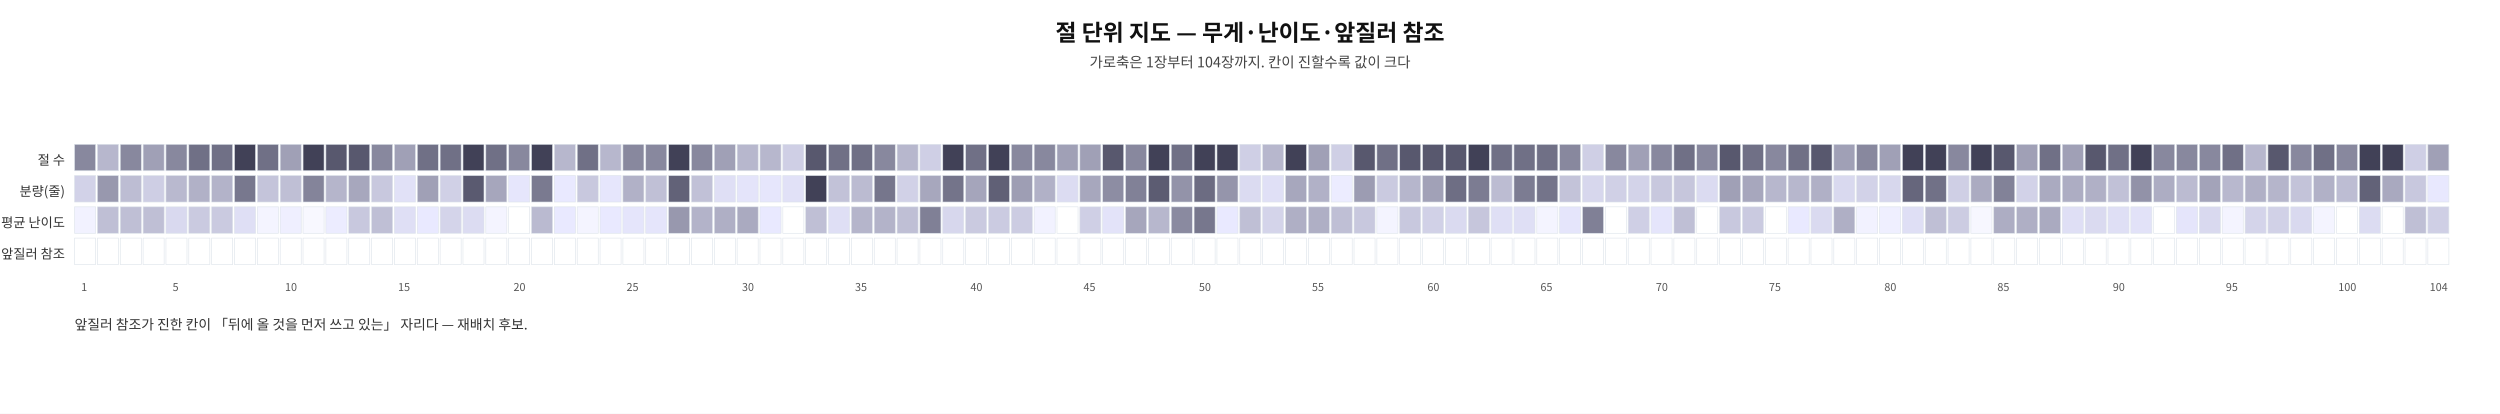
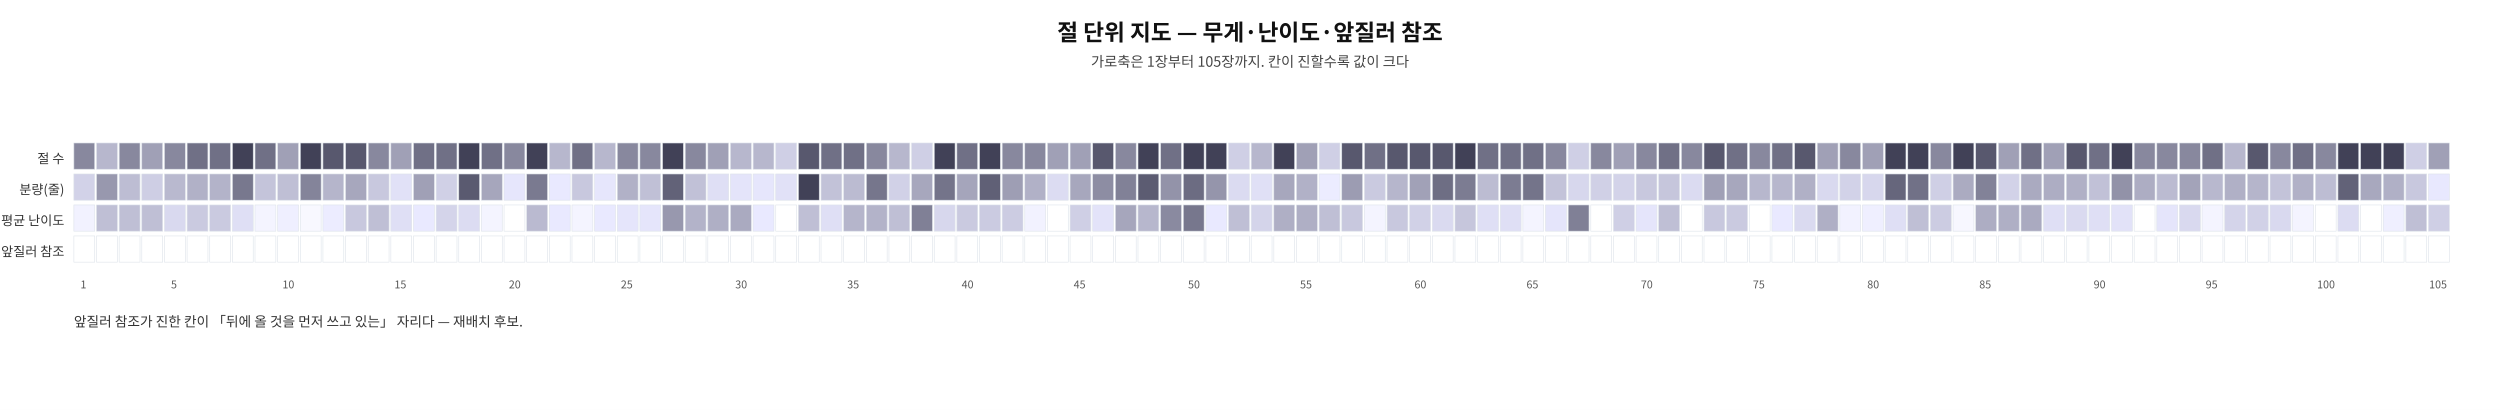
- <svg xmlns="http://www.w3.org/2000/svg" viewBox="0 0 2079 344" width="2079" height="344" font-family="Noto Sans CJK KR, Noto Sans, sans-serif">
-   <rect width="2079" height="344" fill="#fff" />
-   <text x="1039.5" y="34" font-size="19" font-weight="bold" text-anchor="middle" fill="#111">절 단위 지도 — 무게·난이도·앞질러 참조</text>
-   <text x="1039.5" y="56" font-size="12" text-anchor="middle" fill="#444">가로축은 1장부터 104장까지. 칸이 진할수록 값이 크다</text>
+ <svg xmlns="http://www.w3.org/2000/svg" viewBox="0 0 2098 344" width="2098" height="344" font-family="Noto Sans CJK KR, Noto Sans, sans-serif">
+   <rect width="2098" height="344" fill="#fff" />
+   <text x="1049.0" y="34" font-size="19" font-weight="bold" text-anchor="middle" fill="#111">절 단위 지도 — 무게·난이도·앞질러 참조</text>
+   <text x="1049.0" y="56" font-size="12" text-anchor="middle" fill="#444">가로축은 1장부터 105장까지. 칸이 진할수록 값이 크다</text>
  <text x="54" y="137" font-size="11" text-anchor="end" fill="#333">절 수</text>
  <rect x="62" y="120" width="17.5" height="22" fill="rgb(136,136,158)" stroke="#dde3ea" stroke-width="0.5" />
  <rect x="81" y="120" width="17.5" height="22" fill="rgb(183,183,205)" stroke="#dde3ea" stroke-width="0.5" />
  <rect x="100" y="120" width="17.5" height="22" fill="rgb(136,136,158)" stroke="#dde3ea" stroke-width="0.5" />
  <rect x="119" y="120" width="17.5" height="22" fill="rgb(160,160,182)" stroke="#dde3ea" stroke-width="0.5" />
  <rect x="138" y="120" width="17.5" height="22" fill="rgb(136,136,158)" stroke="#dde3ea" stroke-width="0.5" />
  <rect x="157" y="120" width="17.5" height="22" fill="rgb(112,112,134)" stroke="#dde3ea" stroke-width="0.5" />
  <rect x="176" y="120" width="17.5" height="22" fill="rgb(112,112,134)" stroke="#dde3ea" stroke-width="0.5" />
  <rect x="195" y="120" width="17.5" height="22" fill="rgb(65,65,87)" stroke="#dde3ea" stroke-width="0.5" />
  <rect x="214" y="120" width="17.5" height="22" fill="rgb(112,112,134)" stroke="#dde3ea" stroke-width="0.5" />
  <rect x="233" y="120" width="17.5" height="22" fill="rgb(160,160,182)" stroke="#dde3ea" stroke-width="0.5" />
  <rect x="252" y="120" width="17.5" height="22" fill="rgb(65,65,87)" stroke="#dde3ea" stroke-width="0.5" />
  <rect x="271" y="120" width="17.5" height="22" fill="rgb(88,88,110)" stroke="#dde3ea" stroke-width="0.5" />
  <rect x="290" y="120" width="17.5" height="22" fill="rgb(88,88,110)" stroke="#dde3ea" stroke-width="0.5" />
  <rect x="309" y="120" width="17.5" height="22" fill="rgb(136,136,158)" stroke="#dde3ea" stroke-width="0.5" />
  <rect x="328" y="120" width="17.5" height="22" fill="rgb(160,160,182)" stroke="#dde3ea" stroke-width="0.5" />
  <rect x="347" y="120" width="17.5" height="22" fill="rgb(112,112,134)" stroke="#dde3ea" stroke-width="0.5" />
  <rect x="366" y="120" width="17.5" height="22" fill="rgb(112,112,134)" stroke="#dde3ea" stroke-width="0.5" />
  <rect x="385" y="120" width="17.5" height="22" fill="rgb(65,65,87)" stroke="#dde3ea" stroke-width="0.5" />
  <rect x="404" y="120" width="17.5" height="22" fill="rgb(112,112,134)" stroke="#dde3ea" stroke-width="0.5" />
  <rect x="423" y="120" width="17.5" height="22" fill="rgb(136,136,158)" stroke="#dde3ea" stroke-width="0.5" />
  <rect x="442" y="120" width="17.5" height="22" fill="rgb(65,65,87)" stroke="#dde3ea" stroke-width="0.5" />
  <rect x="461" y="120" width="17.5" height="22" fill="rgb(183,183,205)" stroke="#dde3ea" stroke-width="0.5" />
  <rect x="480" y="120" width="17.5" height="22" fill="rgb(112,112,134)" stroke="#dde3ea" stroke-width="0.5" />
  <rect x="499" y="120" width="17.5" height="22" fill="rgb(183,183,205)" stroke="#dde3ea" stroke-width="0.5" />
  <rect x="518" y="120" width="17.5" height="22" fill="rgb(136,136,158)" stroke="#dde3ea" stroke-width="0.5" />
  <rect x="537" y="120" width="17.5" height="22" fill="rgb(136,136,158)" stroke="#dde3ea" stroke-width="0.5" />
  <rect x="556" y="120" width="17.5" height="22" fill="rgb(65,65,87)" stroke="#dde3ea" stroke-width="0.5" />
  <rect x="575" y="120" width="17.5" height="22" fill="rgb(136,136,158)" stroke="#dde3ea" stroke-width="0.5" />
  <rect x="594" y="120" width="17.5" height="22" fill="rgb(160,160,182)" stroke="#dde3ea" stroke-width="0.5" />
  <rect x="613" y="120" width="17.5" height="22" fill="rgb(183,183,205)" stroke="#dde3ea" stroke-width="0.5" />
  <rect x="632" y="120" width="17.5" height="22" fill="rgb(183,183,205)" stroke="#dde3ea" stroke-width="0.5" />
  <rect x="651" y="120" width="17.5" height="22" fill="rgb(207,207,229)" stroke="#dde3ea" stroke-width="0.5" />
  <rect x="670" y="120" width="17.5" height="22" fill="rgb(88,88,110)" stroke="#dde3ea" stroke-width="0.5" />
  <rect x="689" y="120" width="17.5" height="22" fill="rgb(112,112,134)" stroke="#dde3ea" stroke-width="0.5" />
  <rect x="708" y="120" width="17.5" height="22" fill="rgb(112,112,134)" stroke="#dde3ea" stroke-width="0.5" />
  <rect x="727" y="120" width="17.5" height="22" fill="rgb(136,136,158)" stroke="#dde3ea" stroke-width="0.5" />
  <rect x="746" y="120" width="17.5" height="22" fill="rgb(183,183,205)" stroke="#dde3ea" stroke-width="0.5" />
  <rect x="765" y="120" width="17.5" height="22" fill="rgb(207,207,229)" stroke="#dde3ea" stroke-width="0.5" />
  <rect x="784" y="120" width="17.5" height="22" fill="rgb(65,65,87)" stroke="#dde3ea" stroke-width="0.5" />
  <rect x="803" y="120" width="17.5" height="22" fill="rgb(112,112,134)" stroke="#dde3ea" stroke-width="0.5" />
  <rect x="822" y="120" width="17.5" height="22" fill="rgb(65,65,87)" stroke="#dde3ea" stroke-width="0.5" />
  <rect x="841" y="120" width="17.5" height="22" fill="rgb(136,136,158)" stroke="#dde3ea" stroke-width="0.5" />
  <rect x="860" y="120" width="17.5" height="22" fill="rgb(136,136,158)" stroke="#dde3ea" stroke-width="0.5" />
  <rect x="879" y="120" width="17.5" height="22" fill="rgb(160,160,182)" stroke="#dde3ea" stroke-width="0.5" />
  <rect x="898" y="120" width="17.5" height="22" fill="rgb(160,160,182)" stroke="#dde3ea" stroke-width="0.5" />
  <rect x="917" y="120" width="17.5" height="22" fill="rgb(88,88,110)" stroke="#dde3ea" stroke-width="0.5" />
  <rect x="936" y="120" width="17.5" height="22" fill="rgb(136,136,158)" stroke="#dde3ea" stroke-width="0.5" />
  <rect x="955" y="120" width="17.5" height="22" fill="rgb(65,65,87)" stroke="#dde3ea" stroke-width="0.5" />
  <rect x="974" y="120" width="17.5" height="22" fill="rgb(112,112,134)" stroke="#dde3ea" stroke-width="0.5" />
  <rect x="993" y="120" width="17.5" height="22" fill="rgb(65,65,87)" stroke="#dde3ea" stroke-width="0.5" />
  <rect x="1012" y="120" width="17.5" height="22" fill="rgb(65,65,87)" stroke="#dde3ea" stroke-width="0.5" />
  <rect x="1031" y="120" width="17.5" height="22" fill="rgb(207,207,229)" stroke="#dde3ea" stroke-width="0.5" />
  <rect x="1050" y="120" width="17.5" height="22" fill="rgb(183,183,205)" stroke="#dde3ea" stroke-width="0.5" />
  <rect x="1069" y="120" width="17.5" height="22" fill="rgb(65,65,87)" stroke="#dde3ea" stroke-width="0.5" />
  <rect x="1088" y="120" width="17.5" height="22" fill="rgb(160,160,182)" stroke="#dde3ea" stroke-width="0.5" />
  <rect x="1107" y="120" width="17.5" height="22" fill="rgb(207,207,229)" stroke="#dde3ea" stroke-width="0.5" />
  <rect x="1126" y="120" width="17.5" height="22" fill="rgb(88,88,110)" stroke="#dde3ea" stroke-width="0.5" />
  <rect x="1145" y="120" width="17.5" height="22" fill="rgb(112,112,134)" stroke="#dde3ea" stroke-width="0.5" />
  <rect x="1164" y="120" width="17.5" height="22" fill="rgb(88,88,110)" stroke="#dde3ea" stroke-width="0.5" />
  <rect x="1183" y="120" width="17.5" height="22" fill="rgb(88,88,110)" stroke="#dde3ea" stroke-width="0.5" />
  <rect x="1202" y="120" width="17.5" height="22" fill="rgb(88,88,110)" stroke="#dde3ea" stroke-width="0.5" />
  <rect x="1221" y="120" width="17.5" height="22" fill="rgb(65,65,87)" stroke="#dde3ea" stroke-width="0.5" />
  <rect x="1240" y="120" width="17.5" height="22" fill="rgb(112,112,134)" stroke="#dde3ea" stroke-width="0.5" />
  <rect x="1259" y="120" width="17.5" height="22" fill="rgb(112,112,134)" stroke="#dde3ea" stroke-width="0.5" />
  <rect x="1278" y="120" width="17.5" height="22" fill="rgb(112,112,134)" stroke="#dde3ea" stroke-width="0.5" />
  <rect x="1297" y="120" width="17.5" height="22" fill="rgb(136,136,158)" stroke="#dde3ea" stroke-width="0.5" />
  <rect x="1316" y="120" width="17.5" height="22" fill="rgb(207,207,229)" stroke="#dde3ea" stroke-width="0.5" />
  <rect x="1335" y="120" width="17.5" height="22" fill="rgb(136,136,158)" stroke="#dde3ea" stroke-width="0.5" />
  <rect x="1354" y="120" width="17.5" height="22" fill="rgb(160,160,182)" stroke="#dde3ea" stroke-width="0.5" />
  <rect x="1373" y="120" width="17.5" height="22" fill="rgb(136,136,158)" stroke="#dde3ea" stroke-width="0.5" />
  <rect x="1392" y="120" width="17.5" height="22" fill="rgb(112,112,134)" stroke="#dde3ea" stroke-width="0.5" />
  <rect x="1411" y="120" width="17.5" height="22" fill="rgb(136,136,158)" stroke="#dde3ea" stroke-width="0.5" />
  <rect x="1430" y="120" width="17.5" height="22" fill="rgb(88,88,110)" stroke="#dde3ea" stroke-width="0.5" />
  <rect x="1449" y="120" width="17.5" height="22" fill="rgb(112,112,134)" stroke="#dde3ea" stroke-width="0.5" />
  <rect x="1468" y="120" width="17.5" height="22" fill="rgb(136,136,158)" stroke="#dde3ea" stroke-width="0.5" />
  <rect x="1487" y="120" width="17.5" height="22" fill="rgb(112,112,134)" stroke="#dde3ea" stroke-width="0.5" />
  <rect x="1506" y="120" width="17.5" height="22" fill="rgb(88,88,110)" stroke="#dde3ea" stroke-width="0.5" />
  <rect x="1525" y="120" width="17.5" height="22" fill="rgb(160,160,182)" stroke="#dde3ea" stroke-width="0.5" />
  <rect x="1544" y="120" width="17.5" height="22" fill="rgb(136,136,158)" stroke="#dde3ea" stroke-width="0.5" />
  <rect x="1563" y="120" width="17.5" height="22" fill="rgb(160,160,182)" stroke="#dde3ea" stroke-width="0.5" />
  <rect x="1582" y="120" width="17.5" height="22" fill="rgb(65,65,87)" stroke="#dde3ea" stroke-width="0.5" />
  <rect x="1601" y="120" width="17.5" height="22" fill="rgb(65,65,87)" stroke="#dde3ea" stroke-width="0.5" />
  <rect x="1620" y="120" width="17.5" height="22" fill="rgb(136,136,158)" stroke="#dde3ea" stroke-width="0.5" />
  <rect x="1639" y="120" width="17.5" height="22" fill="rgb(65,65,87)" stroke="#dde3ea" stroke-width="0.5" />
  <rect x="1658" y="120" width="17.5" height="22" fill="rgb(88,88,110)" stroke="#dde3ea" stroke-width="0.5" />
  <rect x="1677" y="120" width="17.5" height="22" fill="rgb(160,160,182)" stroke="#dde3ea" stroke-width="0.5" />
  <rect x="1696" y="120" width="17.5" height="22" fill="rgb(112,112,134)" stroke="#dde3ea" stroke-width="0.5" />
  <rect x="1715" y="120" width="17.5" height="22" fill="rgb(160,160,182)" stroke="#dde3ea" stroke-width="0.5" />
  <rect x="1734" y="120" width="17.5" height="22" fill="rgb(88,88,110)" stroke="#dde3ea" stroke-width="0.5" />
  <rect x="1753" y="120" width="17.5" height="22" fill="rgb(112,112,134)" stroke="#dde3ea" stroke-width="0.5" />
  <rect x="1772" y="120" width="17.5" height="22" fill="rgb(65,65,87)" stroke="#dde3ea" stroke-width="0.5" />
  <rect x="1791" y="120" width="17.5" height="22" fill="rgb(136,136,158)" stroke="#dde3ea" stroke-width="0.5" />
  <rect x="1810" y="120" width="17.5" height="22" fill="rgb(136,136,158)" stroke="#dde3ea" stroke-width="0.5" />
  <rect x="1829" y="120" width="17.5" height="22" fill="rgb(136,136,158)" stroke="#dde3ea" stroke-width="0.5" />
  <rect x="1848" y="120" width="17.5" height="22" fill="rgb(112,112,134)" stroke="#dde3ea" stroke-width="0.5" />
  <rect x="1867" y="120" width="17.5" height="22" fill="rgb(183,183,205)" stroke="#dde3ea" stroke-width="0.5" />
  <rect x="1886" y="120" width="17.5" height="22" fill="rgb(88,88,110)" stroke="#dde3ea" stroke-width="0.5" />
  <rect x="1905" y="120" width="17.5" height="22" fill="rgb(136,136,158)" stroke="#dde3ea" stroke-width="0.5" />
  <rect x="1924" y="120" width="17.5" height="22" fill="rgb(112,112,134)" stroke="#dde3ea" stroke-width="0.5" />
  <rect x="1943" y="120" width="17.5" height="22" fill="rgb(136,136,158)" stroke="#dde3ea" stroke-width="0.5" />
  <rect x="1962" y="120" width="17.5" height="22" fill="rgb(65,65,87)" stroke="#dde3ea" stroke-width="0.5" />
  <rect x="1981" y="120" width="17.5" height="22" fill="rgb(65,65,87)" stroke="#dde3ea" stroke-width="0.5" />
-   <rect x="2000" y="120" width="17.5" height="22" fill="rgb(207,207,229)" stroke="#dde3ea" stroke-width="0.5" />
-   <rect x="2019" y="120" width="17.5" height="22" fill="rgb(160,160,182)" stroke="#dde3ea" stroke-width="0.5" />
+   <rect x="2000" y="120" width="17.5" height="22" fill="rgb(65,65,87)" stroke="#dde3ea" stroke-width="0.5" />
+   <rect x="2019" y="120" width="17.5" height="22" fill="rgb(207,207,229)" stroke="#dde3ea" stroke-width="0.5" />
+   <rect x="2038" y="120" width="17.5" height="22" fill="rgb(160,160,182)" stroke="#dde3ea" stroke-width="0.5" />
  <text x="54" y="163" font-size="11" text-anchor="end" fill="#333">분량(줄)</text>
  <rect x="62" y="146" width="17.5" height="22" fill="rgb(210,210,232)" stroke="#dde3ea" stroke-width="0.5" />
  <rect x="81" y="146" width="17.5" height="22" fill="rgb(152,152,174)" stroke="#dde3ea" stroke-width="0.5" />
  <rect x="100" y="146" width="17.5" height="22" fill="rgb(189,189,211)" stroke="#dde3ea" stroke-width="0.5" />
  <rect x="119" y="146" width="17.5" height="22" fill="rgb(206,206,228)" stroke="#dde3ea" stroke-width="0.5" />
  <rect x="138" y="146" width="17.5" height="22" fill="rgb(185,185,207)" stroke="#dde3ea" stroke-width="0.5" />
  <rect x="157" y="146" width="17.5" height="22" fill="rgb(177,177,199)" stroke="#dde3ea" stroke-width="0.5" />
  <rect x="176" y="146" width="17.5" height="22" fill="rgb(179,179,201)" stroke="#dde3ea" stroke-width="0.5" />
  <rect x="195" y="146" width="17.5" height="22" fill="rgb(120,120,142)" stroke="#dde3ea" stroke-width="0.5" />
  <rect x="214" y="146" width="17.5" height="22" fill="rgb(196,196,218)" stroke="#dde3ea" stroke-width="0.5" />
  <rect x="233" y="146" width="17.5" height="22" fill="rgb(191,191,213)" stroke="#dde3ea" stroke-width="0.5" />
  <rect x="252" y="146" width="17.5" height="22" fill="rgb(132,132,154)" stroke="#dde3ea" stroke-width="0.5" />
  <rect x="271" y="146" width="17.5" height="22" fill="rgb(181,181,203)" stroke="#dde3ea" stroke-width="0.5" />
  <rect x="290" y="146" width="17.5" height="22" fill="rgb(167,167,189)" stroke="#dde3ea" stroke-width="0.5" />
  <rect x="309" y="146" width="17.5" height="22" fill="rgb(200,200,222)" stroke="#dde3ea" stroke-width="0.5" />
  <rect x="328" y="146" width="17.5" height="22" fill="rgb(225,225,247)" stroke="#dde3ea" stroke-width="0.5" />
  <rect x="347" y="146" width="17.5" height="22" fill="rgb(160,160,182)" stroke="#dde3ea" stroke-width="0.5" />
  <rect x="366" y="146" width="17.5" height="22" fill="rgb(208,208,230)" stroke="#dde3ea" stroke-width="0.5" />
  <rect x="385" y="146" width="17.5" height="22" fill="rgb(90,90,112)" stroke="#dde3ea" stroke-width="0.5" />
  <rect x="404" y="146" width="17.5" height="22" fill="rgb(166,166,188)" stroke="#dde3ea" stroke-width="0.5" />
  <rect x="423" y="146" width="17.5" height="22" fill="rgb(230,230,252)" stroke="#dde3ea" stroke-width="0.5" />
  <rect x="442" y="146" width="17.5" height="22" fill="rgb(122,122,144)" stroke="#dde3ea" stroke-width="0.5" />
  <rect x="461" y="146" width="17.5" height="22" fill="rgb(233,233,255)" stroke="#dde3ea" stroke-width="0.5" />
  <rect x="480" y="146" width="17.5" height="22" fill="rgb(200,200,222)" stroke="#dde3ea" stroke-width="0.5" />
  <rect x="499" y="146" width="17.5" height="22" fill="rgb(230,230,252)" stroke="#dde3ea" stroke-width="0.5" />
  <rect x="518" y="146" width="17.5" height="22" fill="rgb(177,177,199)" stroke="#dde3ea" stroke-width="0.5" />
  <rect x="537" y="146" width="17.5" height="22" fill="rgb(192,192,214)" stroke="#dde3ea" stroke-width="0.5" />
  <rect x="556" y="146" width="17.5" height="22" fill="rgb(98,98,120)" stroke="#dde3ea" stroke-width="0.5" />
  <rect x="575" y="146" width="17.5" height="22" fill="rgb(193,193,215)" stroke="#dde3ea" stroke-width="0.5" />
  <rect x="594" y="146" width="17.5" height="22" fill="rgb(223,223,245)" stroke="#dde3ea" stroke-width="0.5" />
  <rect x="613" y="146" width="17.5" height="22" fill="rgb(228,228,250)" stroke="#dde3ea" stroke-width="0.5" />
  <rect x="632" y="146" width="17.5" height="22" fill="rgb(230,230,252)" stroke="#dde3ea" stroke-width="0.5" />
  <rect x="651" y="146" width="17.5" height="22" fill="rgb(225,225,247)" stroke="#dde3ea" stroke-width="0.5" />
  <rect x="670" y="146" width="17.5" height="22" fill="rgb(65,65,87)" stroke="#dde3ea" stroke-width="0.5" />
  <rect x="689" y="146" width="17.5" height="22" fill="rgb(194,194,216)" stroke="#dde3ea" stroke-width="0.5" />
  <rect x="708" y="146" width="17.5" height="22" fill="rgb(187,187,209)" stroke="#dde3ea" stroke-width="0.5" />
  <rect x="727" y="146" width="17.5" height="22" fill="rgb(118,118,140)" stroke="#dde3ea" stroke-width="0.5" />
  <rect x="746" y="146" width="17.5" height="22" fill="rgb(209,209,231)" stroke="#dde3ea" stroke-width="0.5" />
  <rect x="765" y="146" width="17.5" height="22" fill="rgb(167,167,189)" stroke="#dde3ea" stroke-width="0.5" />
  <rect x="784" y="146" width="17.5" height="22" fill="rgb(116,116,138)" stroke="#dde3ea" stroke-width="0.5" />
  <rect x="803" y="146" width="17.5" height="22" fill="rgb(165,165,187)" stroke="#dde3ea" stroke-width="0.5" />
  <rect x="822" y="146" width="17.5" height="22" fill="rgb(96,96,118)" stroke="#dde3ea" stroke-width="0.5" />
  <rect x="841" y="146" width="17.5" height="22" fill="rgb(158,158,180)" stroke="#dde3ea" stroke-width="0.5" />
  <rect x="860" y="146" width="17.5" height="22" fill="rgb(177,177,199)" stroke="#dde3ea" stroke-width="0.5" />
  <rect x="879" y="146" width="17.5" height="22" fill="rgb(220,220,242)" stroke="#dde3ea" stroke-width="0.5" />
  <rect x="898" y="146" width="17.5" height="22" fill="rgb(167,167,189)" stroke="#dde3ea" stroke-width="0.5" />
  <rect x="917" y="146" width="17.5" height="22" fill="rgb(141,141,163)" stroke="#dde3ea" stroke-width="0.5" />
  <rect x="936" y="146" width="17.5" height="22" fill="rgb(129,129,151)" stroke="#dde3ea" stroke-width="0.5" />
  <rect x="955" y="146" width="17.5" height="22" fill="rgb(92,92,114)" stroke="#dde3ea" stroke-width="0.5" />
  <rect x="974" y="146" width="17.5" height="22" fill="rgb(147,147,169)" stroke="#dde3ea" stroke-width="0.5" />
  <rect x="993" y="146" width="17.5" height="22" fill="rgb(108,108,130)" stroke="#dde3ea" stroke-width="0.5" />
  <rect x="1012" y="146" width="17.5" height="22" fill="rgb(149,149,171)" stroke="#dde3ea" stroke-width="0.5" />
  <rect x="1031" y="146" width="17.5" height="22" fill="rgb(219,219,241)" stroke="#dde3ea" stroke-width="0.5" />
  <rect x="1050" y="146" width="17.5" height="22" fill="rgb(224,224,246)" stroke="#dde3ea" stroke-width="0.5" />
  <rect x="1069" y="146" width="17.5" height="22" fill="rgb(167,167,189)" stroke="#dde3ea" stroke-width="0.5" />
  <rect x="1088" y="146" width="17.5" height="22" fill="rgb(177,177,199)" stroke="#dde3ea" stroke-width="0.5" />
  <rect x="1107" y="146" width="17.5" height="22" fill="rgb(236,236,255)" stroke="#dde3ea" stroke-width="0.5" />
  <rect x="1126" y="146" width="17.5" height="22" fill="rgb(156,156,178)" stroke="#dde3ea" stroke-width="0.5" />
  <rect x="1145" y="146" width="17.5" height="22" fill="rgb(202,202,224)" stroke="#dde3ea" stroke-width="0.5" />
  <rect x="1164" y="146" width="17.5" height="22" fill="rgb(182,182,204)" stroke="#dde3ea" stroke-width="0.5" />
  <rect x="1183" y="146" width="17.5" height="22" fill="rgb(161,161,183)" stroke="#dde3ea" stroke-width="0.5" />
  <rect x="1202" y="146" width="17.5" height="22" fill="rgb(110,110,132)" stroke="#dde3ea" stroke-width="0.5" />
  <rect x="1221" y="146" width="17.5" height="22" fill="rgb(124,124,146)" stroke="#dde3ea" stroke-width="0.5" />
  <rect x="1240" y="146" width="17.5" height="22" fill="rgb(188,188,210)" stroke="#dde3ea" stroke-width="0.5" />
  <rect x="1259" y="146" width="17.5" height="22" fill="rgb(124,124,146)" stroke="#dde3ea" stroke-width="0.5" />
  <rect x="1278" y="146" width="17.5" height="22" fill="rgb(116,116,138)" stroke="#dde3ea" stroke-width="0.5" />
  <rect x="1297" y="146" width="17.5" height="22" fill="rgb(195,195,217)" stroke="#dde3ea" stroke-width="0.5" />
  <rect x="1316" y="146" width="17.5" height="22" fill="rgb(215,215,237)" stroke="#dde3ea" stroke-width="0.5" />
  <rect x="1335" y="146" width="17.5" height="22" fill="rgb(208,208,230)" stroke="#dde3ea" stroke-width="0.5" />
  <rect x="1354" y="146" width="17.5" height="22" fill="rgb(211,211,233)" stroke="#dde3ea" stroke-width="0.5" />
  <rect x="1373" y="146" width="17.5" height="22" fill="rgb(200,200,222)" stroke="#dde3ea" stroke-width="0.5" />
  <rect x="1392" y="146" width="17.5" height="22" fill="rgb(198,198,220)" stroke="#dde3ea" stroke-width="0.5" />
  <rect x="1411" y="146" width="17.5" height="22" fill="rgb(219,219,241)" stroke="#dde3ea" stroke-width="0.5" />
  <rect x="1430" y="146" width="17.5" height="22" fill="rgb(160,160,182)" stroke="#dde3ea" stroke-width="0.5" />
  <rect x="1449" y="146" width="17.5" height="22" fill="rgb(167,167,189)" stroke="#dde3ea" stroke-width="0.5" />
  <rect x="1468" y="146" width="17.5" height="22" fill="rgb(183,183,205)" stroke="#dde3ea" stroke-width="0.5" />
  <rect x="1487" y="146" width="17.5" height="22" fill="rgb(183,183,205)" stroke="#dde3ea" stroke-width="0.5" />
  <rect x="1506" y="146" width="17.5" height="22" fill="rgb(176,176,198)" stroke="#dde3ea" stroke-width="0.5" />
  <rect x="1525" y="146" width="17.5" height="22" fill="rgb(217,217,239)" stroke="#dde3ea" stroke-width="0.5" />
  <rect x="1544" y="146" width="17.5" height="22" fill="rgb(210,210,232)" stroke="#dde3ea" stroke-width="0.5" />
  <rect x="1563" y="146" width="17.5" height="22" fill="rgb(215,215,237)" stroke="#dde3ea" stroke-width="0.5" />
  <rect x="1582" y="146" width="17.5" height="22" fill="rgb(102,102,124)" stroke="#dde3ea" stroke-width="0.5" />
  <rect x="1601" y="146" width="17.5" height="22" fill="rgb(113,113,135)" stroke="#dde3ea" stroke-width="0.5" />
  <rect x="1620" y="146" width="17.5" height="22" fill="rgb(207,207,229)" stroke="#dde3ea" stroke-width="0.5" />
  <rect x="1639" y="146" width="17.5" height="22" fill="rgb(171,171,193)" stroke="#dde3ea" stroke-width="0.5" />
  <rect x="1658" y="146" width="17.5" height="22" fill="rgb(130,130,152)" stroke="#dde3ea" stroke-width="0.5" />
  <rect x="1677" y="146" width="17.5" height="22" fill="rgb(210,210,232)" stroke="#dde3ea" stroke-width="0.5" />
  <rect x="1696" y="146" width="17.5" height="22" fill="rgb(170,170,192)" stroke="#dde3ea" stroke-width="0.5" />
  <rect x="1715" y="146" width="17.5" height="22" fill="rgb(173,173,195)" stroke="#dde3ea" stroke-width="0.5" />
  <rect x="1734" y="146" width="17.5" height="22" fill="rgb(176,176,198)" stroke="#dde3ea" stroke-width="0.5" />
  <rect x="1753" y="146" width="17.5" height="22" fill="rgb(193,193,215)" stroke="#dde3ea" stroke-width="0.5" />
  <rect x="1772" y="146" width="17.5" height="22" fill="rgb(146,146,168)" stroke="#dde3ea" stroke-width="0.5" />
  <rect x="1791" y="146" width="17.5" height="22" fill="rgb(173,173,195)" stroke="#dde3ea" stroke-width="0.5" />
  <rect x="1810" y="146" width="17.5" height="22" fill="rgb(187,187,209)" stroke="#dde3ea" stroke-width="0.5" />
  <rect x="1829" y="146" width="17.5" height="22" fill="rgb(163,163,185)" stroke="#dde3ea" stroke-width="0.5" />
  <rect x="1848" y="146" width="17.5" height="22" fill="rgb(184,184,206)" stroke="#dde3ea" stroke-width="0.5" />
  <rect x="1867" y="146" width="17.5" height="22" fill="rgb(176,176,198)" stroke="#dde3ea" stroke-width="0.5" />
  <rect x="1886" y="146" width="17.5" height="22" fill="rgb(181,181,203)" stroke="#dde3ea" stroke-width="0.5" />
  <rect x="1905" y="146" width="17.5" height="22" fill="rgb(195,195,217)" stroke="#dde3ea" stroke-width="0.5" />
  <rect x="1924" y="146" width="17.5" height="22" fill="rgb(177,177,199)" stroke="#dde3ea" stroke-width="0.5" />
  <rect x="1943" y="146" width="17.5" height="22" fill="rgb(189,189,211)" stroke="#dde3ea" stroke-width="0.5" />
  <rect x="1962" y="146" width="17.5" height="22" fill="rgb(98,98,120)" stroke="#dde3ea" stroke-width="0.5" />
-   <rect x="1981" y="146" width="17.5" height="22" fill="rgb(169,169,191)" stroke="#dde3ea" stroke-width="0.5" />
-   <rect x="2000" y="146" width="17.5" height="22" fill="rgb(200,200,222)" stroke="#dde3ea" stroke-width="0.5" />
-   <rect x="2019" y="146" width="17.5" height="22" fill="rgb(232,232,254)" stroke="#dde3ea" stroke-width="0.5" />
+   <rect x="1981" y="146" width="17.5" height="22" fill="rgb(168,168,190)" stroke="#dde3ea" stroke-width="0.5" />
+   <rect x="2000" y="146" width="17.5" height="22" fill="rgb(176,176,198)" stroke="#dde3ea" stroke-width="0.5" />
+   <rect x="2019" y="146" width="17.5" height="22" fill="rgb(200,200,222)" stroke="#dde3ea" stroke-width="0.5" />
+   <rect x="2038" y="146" width="17.5" height="22" fill="rgb(232,232,254)" stroke="#dde3ea" stroke-width="0.5" />
  <text x="54" y="189" font-size="11" text-anchor="end" fill="#333">평균 난이도</text>
  <rect x="62" y="172" width="17.5" height="22" fill="rgb(242,242,255)" stroke="#dde3ea" stroke-width="0.5" />
  <rect x="81" y="172" width="17.5" height="22" fill="rgb(191,191,213)" stroke="#dde3ea" stroke-width="0.5" />
  <rect x="100" y="172" width="17.5" height="22" fill="rgb(191,191,213)" stroke="#dde3ea" stroke-width="0.5" />
  <rect x="119" y="172" width="17.5" height="22" fill="rgb(191,191,213)" stroke="#dde3ea" stroke-width="0.5" />
  <rect x="138" y="172" width="17.5" height="22" fill="rgb(217,217,239)" stroke="#dde3ea" stroke-width="0.5" />
  <rect x="157" y="172" width="17.5" height="22" fill="rgb(202,202,224)" stroke="#dde3ea" stroke-width="0.5" />
  <rect x="176" y="172" width="17.5" height="22" fill="rgb(202,202,224)" stroke="#dde3ea" stroke-width="0.5" />
  <rect x="195" y="172" width="17.5" height="22" fill="rgb(223,223,245)" stroke="#dde3ea" stroke-width="0.5" />
  <rect x="214" y="172" width="17.5" height="22" fill="rgb(244,244,255)" stroke="#dde3ea" stroke-width="0.5" />
  <rect x="233" y="172" width="17.5" height="22" fill="rgb(239,239,255)" stroke="#dde3ea" stroke-width="0.5" />
  <rect x="252" y="172" width="17.5" height="22" fill="rgb(248,248,255)" stroke="#dde3ea" stroke-width="0.5" />
  <rect x="271" y="172" width="17.5" height="22" fill="rgb(236,236,255)" stroke="#dde3ea" stroke-width="0.5" />
  <rect x="290" y="172" width="17.5" height="22" fill="rgb(200,200,222)" stroke="#dde3ea" stroke-width="0.5" />
  <rect x="309" y="172" width="17.5" height="22" fill="rgb(191,191,213)" stroke="#dde3ea" stroke-width="0.5" />
  <rect x="328" y="172" width="17.5" height="22" fill="rgb(223,223,245)" stroke="#dde3ea" stroke-width="0.5" />
  <rect x="347" y="172" width="17.5" height="22" fill="rgb(233,233,255)" stroke="#dde3ea" stroke-width="0.5" />
  <rect x="366" y="172" width="17.5" height="22" fill="rgb(212,212,234)" stroke="#dde3ea" stroke-width="0.5" />
  <rect x="385" y="172" width="17.5" height="22" fill="rgb(220,220,242)" stroke="#dde3ea" stroke-width="0.5" />
  <rect x="404" y="172" width="17.5" height="22" fill="rgb(244,244,255)" stroke="#dde3ea" stroke-width="0.5" />
  <rect x="423" y="172" width="17.5" height="22" fill="rgb(255,255,255)" stroke="#dde3ea" stroke-width="0.5" />
  <rect x="442" y="172" width="17.5" height="22" fill="rgb(186,186,208)" stroke="#dde3ea" stroke-width="0.5" />
  <rect x="461" y="172" width="17.5" height="22" fill="rgb(233,233,255)" stroke="#dde3ea" stroke-width="0.5" />
  <rect x="480" y="172" width="17.5" height="22" fill="rgb(244,244,255)" stroke="#dde3ea" stroke-width="0.5" />
  <rect x="499" y="172" width="17.5" height="22" fill="rgb(233,233,255)" stroke="#dde3ea" stroke-width="0.5" />
  <rect x="518" y="172" width="17.5" height="22" fill="rgb(229,229,251)" stroke="#dde3ea" stroke-width="0.5" />
  <rect x="537" y="172" width="17.5" height="22" fill="rgb(229,229,251)" stroke="#dde3ea" stroke-width="0.5" />
  <rect x="556" y="172" width="17.5" height="22" fill="rgb(152,152,174)" stroke="#dde3ea" stroke-width="0.5" />
  <rect x="575" y="172" width="17.5" height="22" fill="rgb(179,179,201)" stroke="#dde3ea" stroke-width="0.5" />
  <rect x="594" y="172" width="17.5" height="22" fill="rgb(175,175,197)" stroke="#dde3ea" stroke-width="0.5" />
  <rect x="613" y="172" width="17.5" height="22" fill="rgb(170,170,192)" stroke="#dde3ea" stroke-width="0.5" />
  <rect x="632" y="172" width="17.5" height="22" fill="rgb(233,233,255)" stroke="#dde3ea" stroke-width="0.5" />
  <rect x="651" y="172" width="17.5" height="22" fill="rgb(255,255,255)" stroke="#dde3ea" stroke-width="0.5" />
  <rect x="670" y="172" width="17.5" height="22" fill="rgb(191,191,213)" stroke="#dde3ea" stroke-width="0.5" />
  <rect x="689" y="172" width="17.5" height="22" fill="rgb(223,223,245)" stroke="#dde3ea" stroke-width="0.5" />
  <rect x="708" y="172" width="17.5" height="22" fill="rgb(181,181,203)" stroke="#dde3ea" stroke-width="0.5" />
  <rect x="727" y="172" width="17.5" height="22" fill="rgb(179,179,201)" stroke="#dde3ea" stroke-width="0.5" />
  <rect x="746" y="172" width="17.5" height="22" fill="rgb(191,191,213)" stroke="#dde3ea" stroke-width="0.5" />
  <rect x="765" y="172" width="17.5" height="22" fill="rgb(128,128,150)" stroke="#dde3ea" stroke-width="0.5" />
  <rect x="784" y="172" width="17.5" height="22" fill="rgb(215,215,237)" stroke="#dde3ea" stroke-width="0.5" />
  <rect x="803" y="172" width="17.5" height="22" fill="rgb(202,202,224)" stroke="#dde3ea" stroke-width="0.5" />
  <rect x="822" y="172" width="17.5" height="22" fill="rgb(203,203,225)" stroke="#dde3ea" stroke-width="0.5" />
  <rect x="841" y="172" width="17.5" height="22" fill="rgb(204,204,226)" stroke="#dde3ea" stroke-width="0.5" />
  <rect x="860" y="172" width="17.5" height="22" fill="rgb(242,242,255)" stroke="#dde3ea" stroke-width="0.5" />
  <rect x="879" y="172" width="17.5" height="22" fill="rgb(255,255,255)" stroke="#dde3ea" stroke-width="0.5" />
  <rect x="898" y="172" width="17.5" height="22" fill="rgb(207,207,229)" stroke="#dde3ea" stroke-width="0.5" />
  <rect x="917" y="172" width="17.5" height="22" fill="rgb(227,227,249)" stroke="#dde3ea" stroke-width="0.5" />
  <rect x="936" y="172" width="17.5" height="22" fill="rgb(166,166,188)" stroke="#dde3ea" stroke-width="0.5" />
  <rect x="955" y="172" width="17.5" height="22" fill="rgb(183,183,205)" stroke="#dde3ea" stroke-width="0.5" />
  <rect x="974" y="172" width="17.5" height="22" fill="rgb(138,138,160)" stroke="#dde3ea" stroke-width="0.5" />
  <rect x="993" y="172" width="17.5" height="22" fill="rgb(119,119,141)" stroke="#dde3ea" stroke-width="0.5" />
  <rect x="1012" y="172" width="17.5" height="22" fill="rgb(233,233,255)" stroke="#dde3ea" stroke-width="0.5" />
  <rect x="1031" y="172" width="17.5" height="22" fill="rgb(191,191,213)" stroke="#dde3ea" stroke-width="0.5" />
  <rect x="1050" y="172" width="17.5" height="22" fill="rgb(212,212,234)" stroke="#dde3ea" stroke-width="0.5" />
  <rect x="1069" y="172" width="17.5" height="22" fill="rgb(175,175,197)" stroke="#dde3ea" stroke-width="0.5" />
  <rect x="1088" y="172" width="17.5" height="22" fill="rgb(175,175,197)" stroke="#dde3ea" stroke-width="0.5" />
  <rect x="1107" y="172" width="17.5" height="22" fill="rgb(191,191,213)" stroke="#dde3ea" stroke-width="0.5" />
  <rect x="1126" y="172" width="17.5" height="22" fill="rgb(200,200,222)" stroke="#dde3ea" stroke-width="0.5" />
  <rect x="1145" y="172" width="17.5" height="22" fill="rgb(244,244,255)" stroke="#dde3ea" stroke-width="0.5" />
  <rect x="1164" y="172" width="17.5" height="22" fill="rgb(200,200,222)" stroke="#dde3ea" stroke-width="0.5" />
  <rect x="1183" y="172" width="17.5" height="22" fill="rgb(209,209,231)" stroke="#dde3ea" stroke-width="0.5" />
  <rect x="1202" y="172" width="17.5" height="22" fill="rgb(218,218,240)" stroke="#dde3ea" stroke-width="0.5" />
  <rect x="1221" y="172" width="17.5" height="22" fill="rgb(198,198,220)" stroke="#dde3ea" stroke-width="0.5" />
  <rect x="1240" y="172" width="17.5" height="22" fill="rgb(223,223,245)" stroke="#dde3ea" stroke-width="0.5" />
  <rect x="1259" y="172" width="17.5" height="22" fill="rgb(223,223,245)" stroke="#dde3ea" stroke-width="0.5" />
  <rect x="1278" y="172" width="17.5" height="22" fill="rgb(244,244,255)" stroke="#dde3ea" stroke-width="0.5" />
  <rect x="1297" y="172" width="17.5" height="22" fill="rgb(229,229,251)" stroke="#dde3ea" stroke-width="0.5" />
  <rect x="1316" y="172" width="17.5" height="22" fill="rgb(128,128,150)" stroke="#dde3ea" stroke-width="0.5" />
  <rect x="1335" y="172" width="17.5" height="22" fill="rgb(255,255,255)" stroke="#dde3ea" stroke-width="0.5" />
  <rect x="1354" y="172" width="17.5" height="22" fill="rgb(207,207,229)" stroke="#dde3ea" stroke-width="0.5" />
  <rect x="1373" y="172" width="17.5" height="22" fill="rgb(229,229,251)" stroke="#dde3ea" stroke-width="0.5" />
  <rect x="1392" y="172" width="17.5" height="22" fill="rgb(191,191,213)" stroke="#dde3ea" stroke-width="0.5" />
  <rect x="1411" y="172" width="17.5" height="22" fill="rgb(255,255,255)" stroke="#dde3ea" stroke-width="0.5" />
  <rect x="1430" y="172" width="17.5" height="22" fill="rgb(200,200,222)" stroke="#dde3ea" stroke-width="0.5" />
  <rect x="1449" y="172" width="17.5" height="22" fill="rgb(202,202,224)" stroke="#dde3ea" stroke-width="0.5" />
  <rect x="1468" y="172" width="17.5" height="22" fill="rgb(255,255,255)" stroke="#dde3ea" stroke-width="0.5" />
  <rect x="1487" y="172" width="17.5" height="22" fill="rgb(233,233,255)" stroke="#dde3ea" stroke-width="0.5" />
  <rect x="1506" y="172" width="17.5" height="22" fill="rgb(218,218,240)" stroke="#dde3ea" stroke-width="0.5" />
  <rect x="1525" y="172" width="17.5" height="22" fill="rgb(175,175,197)" stroke="#dde3ea" stroke-width="0.5" />
  <rect x="1544" y="172" width="17.5" height="22" fill="rgb(242,242,255)" stroke="#dde3ea" stroke-width="0.5" />
  <rect x="1563" y="172" width="17.5" height="22" fill="rgb(239,239,255)" stroke="#dde3ea" stroke-width="0.5" />
  <rect x="1582" y="172" width="17.5" height="22" fill="rgb(223,223,245)" stroke="#dde3ea" stroke-width="0.5" />
  <rect x="1601" y="172" width="17.5" height="22" fill="rgb(191,191,213)" stroke="#dde3ea" stroke-width="0.5" />
  <rect x="1620" y="172" width="17.5" height="22" fill="rgb(204,204,226)" stroke="#dde3ea" stroke-width="0.5" />
  <rect x="1639" y="172" width="17.5" height="22" fill="rgb(247,247,255)" stroke="#dde3ea" stroke-width="0.5" />
  <rect x="1658" y="172" width="17.5" height="22" fill="rgb(173,173,195)" stroke="#dde3ea" stroke-width="0.5" />
  <rect x="1677" y="172" width="17.5" height="22" fill="rgb(175,175,197)" stroke="#dde3ea" stroke-width="0.5" />
  <rect x="1696" y="172" width="17.5" height="22" fill="rgb(170,170,192)" stroke="#dde3ea" stroke-width="0.5" />
  <rect x="1715" y="172" width="17.5" height="22" fill="rgb(223,223,245)" stroke="#dde3ea" stroke-width="0.5" />
  <rect x="1734" y="172" width="17.5" height="22" fill="rgb(218,218,240)" stroke="#dde3ea" stroke-width="0.5" />
  <rect x="1753" y="172" width="17.5" height="22" fill="rgb(223,223,245)" stroke="#dde3ea" stroke-width="0.5" />
  <rect x="1772" y="172" width="17.5" height="22" fill="rgb(226,226,248)" stroke="#dde3ea" stroke-width="0.5" />
  <rect x="1791" y="172" width="17.5" height="22" fill="rgb(255,255,255)" stroke="#dde3ea" stroke-width="0.5" />
  <rect x="1810" y="172" width="17.5" height="22" fill="rgb(229,229,251)" stroke="#dde3ea" stroke-width="0.5" />
  <rect x="1829" y="172" width="17.5" height="22" fill="rgb(217,217,239)" stroke="#dde3ea" stroke-width="0.5" />
  <rect x="1848" y="172" width="17.5" height="22" fill="rgb(244,244,255)" stroke="#dde3ea" stroke-width="0.5" />
  <rect x="1867" y="172" width="17.5" height="22" fill="rgb(212,212,234)" stroke="#dde3ea" stroke-width="0.5" />
  <rect x="1886" y="172" width="17.5" height="22" fill="rgb(209,209,231)" stroke="#dde3ea" stroke-width="0.5" />
  <rect x="1905" y="172" width="17.5" height="22" fill="rgb(217,217,239)" stroke="#dde3ea" stroke-width="0.5" />
  <rect x="1924" y="172" width="17.5" height="22" fill="rgb(244,244,255)" stroke="#dde3ea" stroke-width="0.5" />
  <rect x="1943" y="172" width="17.5" height="22" fill="rgb(255,255,255)" stroke="#dde3ea" stroke-width="0.5" />
  <rect x="1962" y="172" width="17.5" height="22" fill="rgb(220,220,242)" stroke="#dde3ea" stroke-width="0.5" />
  <rect x="1981" y="172" width="17.5" height="22" fill="rgb(255,255,255)" stroke="#dde3ea" stroke-width="0.5" />
-   <rect x="2000" y="172" width="17.5" height="22" fill="rgb(191,191,213)" stroke="#dde3ea" stroke-width="0.5" />
-   <rect x="2019" y="172" width="17.5" height="22" fill="rgb(207,207,229)" stroke="#dde3ea" stroke-width="0.5" />
+   <rect x="2000" y="172" width="17.5" height="22" fill="rgb(239,239,255)" stroke="#dde3ea" stroke-width="0.5" />
+   <rect x="2019" y="172" width="17.5" height="22" fill="rgb(191,191,213)" stroke="#dde3ea" stroke-width="0.5" />
+   <rect x="2038" y="172" width="17.5" height="22" fill="rgb(207,207,229)" stroke="#dde3ea" stroke-width="0.5" />
  <text x="54" y="215" font-size="11" text-anchor="end" fill="#333">앞질러 참조</text>
  <rect x="62" y="198" width="17.5" height="22" fill="rgb(255,255,255)" stroke="#dde3ea" stroke-width="0.5" />
  <rect x="81" y="198" width="17.5" height="22" fill="rgb(255,255,255)" stroke="#dde3ea" stroke-width="0.5" />
  <rect x="100" y="198" width="17.5" height="22" fill="rgb(255,255,255)" stroke="#dde3ea" stroke-width="0.5" />
  <rect x="119" y="198" width="17.5" height="22" fill="rgb(255,255,255)" stroke="#dde3ea" stroke-width="0.5" />
  <rect x="138" y="198" width="17.5" height="22" fill="rgb(255,255,255)" stroke="#dde3ea" stroke-width="0.5" />
  <rect x="157" y="198" width="17.5" height="22" fill="rgb(255,255,255)" stroke="#dde3ea" stroke-width="0.5" />
  <rect x="176" y="198" width="17.5" height="22" fill="rgb(255,255,255)" stroke="#dde3ea" stroke-width="0.5" />
  <rect x="195" y="198" width="17.5" height="22" fill="rgb(255,255,255)" stroke="#dde3ea" stroke-width="0.5" />
  <rect x="214" y="198" width="17.5" height="22" fill="rgb(255,255,255)" stroke="#dde3ea" stroke-width="0.5" />
  <rect x="233" y="198" width="17.5" height="22" fill="rgb(255,255,255)" stroke="#dde3ea" stroke-width="0.5" />
  <rect x="252" y="198" width="17.5" height="22" fill="rgb(255,255,255)" stroke="#dde3ea" stroke-width="0.5" />
  <rect x="271" y="198" width="17.5" height="22" fill="rgb(255,255,255)" stroke="#dde3ea" stroke-width="0.5" />
  <rect x="290" y="198" width="17.5" height="22" fill="rgb(255,255,255)" stroke="#dde3ea" stroke-width="0.5" />
  <rect x="309" y="198" width="17.5" height="22" fill="rgb(255,255,255)" stroke="#dde3ea" stroke-width="0.5" />
  <rect x="328" y="198" width="17.5" height="22" fill="rgb(255,255,255)" stroke="#dde3ea" stroke-width="0.5" />
  <rect x="347" y="198" width="17.5" height="22" fill="rgb(255,255,255)" stroke="#dde3ea" stroke-width="0.5" />
  <rect x="366" y="198" width="17.5" height="22" fill="rgb(255,255,255)" stroke="#dde3ea" stroke-width="0.5" />
  <rect x="385" y="198" width="17.5" height="22" fill="rgb(255,255,255)" stroke="#dde3ea" stroke-width="0.5" />
  <rect x="404" y="198" width="17.5" height="22" fill="rgb(255,255,255)" stroke="#dde3ea" stroke-width="0.5" />
  <rect x="423" y="198" width="17.5" height="22" fill="rgb(255,255,255)" stroke="#dde3ea" stroke-width="0.5" />
  <rect x="442" y="198" width="17.5" height="22" fill="rgb(255,255,255)" stroke="#dde3ea" stroke-width="0.5" />
  <rect x="461" y="198" width="17.5" height="22" fill="rgb(255,255,255)" stroke="#dde3ea" stroke-width="0.5" />
  <rect x="480" y="198" width="17.5" height="22" fill="rgb(255,255,255)" stroke="#dde3ea" stroke-width="0.5" />
  <rect x="499" y="198" width="17.5" height="22" fill="rgb(255,255,255)" stroke="#dde3ea" stroke-width="0.5" />
  <rect x="518" y="198" width="17.5" height="22" fill="rgb(255,255,255)" stroke="#dde3ea" stroke-width="0.5" />
  <rect x="537" y="198" width="17.5" height="22" fill="rgb(255,255,255)" stroke="#dde3ea" stroke-width="0.5" />
  <rect x="556" y="198" width="17.5" height="22" fill="rgb(255,255,255)" stroke="#dde3ea" stroke-width="0.5" />
  <rect x="575" y="198" width="17.5" height="22" fill="rgb(255,255,255)" stroke="#dde3ea" stroke-width="0.5" />
  <rect x="594" y="198" width="17.5" height="22" fill="rgb(255,255,255)" stroke="#dde3ea" stroke-width="0.5" />
  <rect x="613" y="198" width="17.5" height="22" fill="rgb(255,255,255)" stroke="#dde3ea" stroke-width="0.5" />
  <rect x="632" y="198" width="17.5" height="22" fill="rgb(255,255,255)" stroke="#dde3ea" stroke-width="0.5" />
  <rect x="651" y="198" width="17.5" height="22" fill="rgb(255,255,255)" stroke="#dde3ea" stroke-width="0.5" />
  <rect x="670" y="198" width="17.5" height="22" fill="rgb(255,255,255)" stroke="#dde3ea" stroke-width="0.5" />
  <rect x="689" y="198" width="17.5" height="22" fill="rgb(255,255,255)" stroke="#dde3ea" stroke-width="0.5" />
  <rect x="708" y="198" width="17.5" height="22" fill="rgb(255,255,255)" stroke="#dde3ea" stroke-width="0.5" />
  <rect x="727" y="198" width="17.5" height="22" fill="rgb(255,255,255)" stroke="#dde3ea" stroke-width="0.5" />
  <rect x="746" y="198" width="17.5" height="22" fill="rgb(255,255,255)" stroke="#dde3ea" stroke-width="0.5" />
  <rect x="765" y="198" width="17.5" height="22" fill="rgb(255,255,255)" stroke="#dde3ea" stroke-width="0.5" />
  <rect x="784" y="198" width="17.5" height="22" fill="rgb(255,255,255)" stroke="#dde3ea" stroke-width="0.5" />
  <rect x="803" y="198" width="17.5" height="22" fill="rgb(255,255,255)" stroke="#dde3ea" stroke-width="0.5" />
  <rect x="822" y="198" width="17.5" height="22" fill="rgb(255,255,255)" stroke="#dde3ea" stroke-width="0.5" />
  <rect x="841" y="198" width="17.5" height="22" fill="rgb(255,255,255)" stroke="#dde3ea" stroke-width="0.5" />
  <rect x="860" y="198" width="17.5" height="22" fill="rgb(255,255,255)" stroke="#dde3ea" stroke-width="0.5" />
  <rect x="879" y="198" width="17.5" height="22" fill="rgb(255,255,255)" stroke="#dde3ea" stroke-width="0.5" />
  <rect x="898" y="198" width="17.5" height="22" fill="rgb(255,255,255)" stroke="#dde3ea" stroke-width="0.5" />
  <rect x="917" y="198" width="17.5" height="22" fill="rgb(255,255,255)" stroke="#dde3ea" stroke-width="0.5" />
  <rect x="936" y="198" width="17.5" height="22" fill="rgb(255,255,255)" stroke="#dde3ea" stroke-width="0.5" />
  <rect x="955" y="198" width="17.5" height="22" fill="rgb(255,255,255)" stroke="#dde3ea" stroke-width="0.5" />
  <rect x="974" y="198" width="17.5" height="22" fill="rgb(255,255,255)" stroke="#dde3ea" stroke-width="0.5" />
  <rect x="993" y="198" width="17.5" height="22" fill="rgb(255,255,255)" stroke="#dde3ea" stroke-width="0.5" />
  <rect x="1012" y="198" width="17.5" height="22" fill="rgb(255,255,255)" stroke="#dde3ea" stroke-width="0.5" />
  <rect x="1031" y="198" width="17.5" height="22" fill="rgb(255,255,255)" stroke="#dde3ea" stroke-width="0.5" />
  <rect x="1050" y="198" width="17.5" height="22" fill="rgb(255,255,255)" stroke="#dde3ea" stroke-width="0.5" />
  <rect x="1069" y="198" width="17.5" height="22" fill="rgb(255,255,255)" stroke="#dde3ea" stroke-width="0.5" />
  <rect x="1088" y="198" width="17.5" height="22" fill="rgb(255,255,255)" stroke="#dde3ea" stroke-width="0.5" />
  <rect x="1107" y="198" width="17.5" height="22" fill="rgb(255,255,255)" stroke="#dde3ea" stroke-width="0.5" />
  <rect x="1126" y="198" width="17.5" height="22" fill="rgb(255,255,255)" stroke="#dde3ea" stroke-width="0.5" />
  <rect x="1145" y="198" width="17.5" height="22" fill="rgb(255,255,255)" stroke="#dde3ea" stroke-width="0.5" />
  <rect x="1164" y="198" width="17.5" height="22" fill="rgb(255,255,255)" stroke="#dde3ea" stroke-width="0.5" />
  <rect x="1183" y="198" width="17.5" height="22" fill="rgb(255,255,255)" stroke="#dde3ea" stroke-width="0.5" />
  <rect x="1202" y="198" width="17.5" height="22" fill="rgb(255,255,255)" stroke="#dde3ea" stroke-width="0.5" />
  <rect x="1221" y="198" width="17.5" height="22" fill="rgb(255,255,255)" stroke="#dde3ea" stroke-width="0.5" />
  <rect x="1240" y="198" width="17.5" height="22" fill="rgb(255,255,255)" stroke="#dde3ea" stroke-width="0.5" />
  <rect x="1259" y="198" width="17.5" height="22" fill="rgb(255,255,255)" stroke="#dde3ea" stroke-width="0.5" />
  <rect x="1278" y="198" width="17.5" height="22" fill="rgb(255,255,255)" stroke="#dde3ea" stroke-width="0.5" />
  <rect x="1297" y="198" width="17.5" height="22" fill="rgb(255,255,255)" stroke="#dde3ea" stroke-width="0.5" />
  <rect x="1316" y="198" width="17.5" height="22" fill="rgb(255,255,255)" stroke="#dde3ea" stroke-width="0.5" />
  <rect x="1335" y="198" width="17.5" height="22" fill="rgb(255,255,255)" stroke="#dde3ea" stroke-width="0.5" />
  <rect x="1354" y="198" width="17.5" height="22" fill="rgb(255,255,255)" stroke="#dde3ea" stroke-width="0.5" />
  <rect x="1373" y="198" width="17.5" height="22" fill="rgb(255,255,255)" stroke="#dde3ea" stroke-width="0.5" />
  <rect x="1392" y="198" width="17.5" height="22" fill="rgb(255,255,255)" stroke="#dde3ea" stroke-width="0.5" />
  <rect x="1411" y="198" width="17.5" height="22" fill="rgb(255,255,255)" stroke="#dde3ea" stroke-width="0.5" />
  <rect x="1430" y="198" width="17.5" height="22" fill="rgb(255,255,255)" stroke="#dde3ea" stroke-width="0.5" />
  <rect x="1449" y="198" width="17.5" height="22" fill="rgb(255,255,255)" stroke="#dde3ea" stroke-width="0.5" />
  <rect x="1468" y="198" width="17.5" height="22" fill="rgb(255,255,255)" stroke="#dde3ea" stroke-width="0.5" />
  <rect x="1487" y="198" width="17.5" height="22" fill="rgb(255,255,255)" stroke="#dde3ea" stroke-width="0.5" />
  <rect x="1506" y="198" width="17.5" height="22" fill="rgb(255,255,255)" stroke="#dde3ea" stroke-width="0.5" />
  <rect x="1525" y="198" width="17.5" height="22" fill="rgb(255,255,255)" stroke="#dde3ea" stroke-width="0.5" />
  <rect x="1544" y="198" width="17.5" height="22" fill="rgb(255,255,255)" stroke="#dde3ea" stroke-width="0.5" />
  <rect x="1563" y="198" width="17.5" height="22" fill="rgb(255,255,255)" stroke="#dde3ea" stroke-width="0.5" />
  <rect x="1582" y="198" width="17.5" height="22" fill="rgb(255,255,255)" stroke="#dde3ea" stroke-width="0.5" />
  <rect x="1601" y="198" width="17.5" height="22" fill="rgb(255,255,255)" stroke="#dde3ea" stroke-width="0.5" />
  <rect x="1620" y="198" width="17.5" height="22" fill="rgb(255,255,255)" stroke="#dde3ea" stroke-width="0.5" />
  <rect x="1639" y="198" width="17.5" height="22" fill="rgb(255,255,255)" stroke="#dde3ea" stroke-width="0.5" />
  <rect x="1658" y="198" width="17.5" height="22" fill="rgb(255,255,255)" stroke="#dde3ea" stroke-width="0.5" />
  <rect x="1677" y="198" width="17.5" height="22" fill="rgb(255,255,255)" stroke="#dde3ea" stroke-width="0.5" />
  <rect x="1696" y="198" width="17.5" height="22" fill="rgb(255,255,255)" stroke="#dde3ea" stroke-width="0.5" />
  <rect x="1715" y="198" width="17.5" height="22" fill="rgb(255,255,255)" stroke="#dde3ea" stroke-width="0.5" />
  <rect x="1734" y="198" width="17.5" height="22" fill="rgb(255,255,255)" stroke="#dde3ea" stroke-width="0.5" />
  <rect x="1753" y="198" width="17.5" height="22" fill="rgb(255,255,255)" stroke="#dde3ea" stroke-width="0.5" />
  <rect x="1772" y="198" width="17.5" height="22" fill="rgb(255,255,255)" stroke="#dde3ea" stroke-width="0.5" />
  <rect x="1791" y="198" width="17.5" height="22" fill="rgb(255,255,255)" stroke="#dde3ea" stroke-width="0.5" />
  <rect x="1810" y="198" width="17.5" height="22" fill="rgb(255,255,255)" stroke="#dde3ea" stroke-width="0.5" />
  <rect x="1829" y="198" width="17.5" height="22" fill="rgb(255,255,255)" stroke="#dde3ea" stroke-width="0.5" />
  <rect x="1848" y="198" width="17.5" height="22" fill="rgb(255,255,255)" stroke="#dde3ea" stroke-width="0.5" />
  <rect x="1867" y="198" width="17.5" height="22" fill="rgb(255,255,255)" stroke="#dde3ea" stroke-width="0.5" />
  <rect x="1886" y="198" width="17.5" height="22" fill="rgb(255,255,255)" stroke="#dde3ea" stroke-width="0.5" />
  <rect x="1905" y="198" width="17.5" height="22" fill="rgb(255,255,255)" stroke="#dde3ea" stroke-width="0.5" />
  <rect x="1924" y="198" width="17.5" height="22" fill="rgb(255,255,255)" stroke="#dde3ea" stroke-width="0.5" />
  <rect x="1943" y="198" width="17.5" height="22" fill="rgb(255,255,255)" stroke="#dde3ea" stroke-width="0.5" />
  <rect x="1962" y="198" width="17.5" height="22" fill="rgb(255,255,255)" stroke="#dde3ea" stroke-width="0.5" />
  <rect x="1981" y="198" width="17.5" height="22" fill="rgb(255,255,255)" stroke="#dde3ea" stroke-width="0.5" />
  <rect x="2000" y="198" width="17.5" height="22" fill="rgb(255,255,255)" stroke="#dde3ea" stroke-width="0.5" />
  <rect x="2019" y="198" width="17.5" height="22" fill="rgb(255,255,255)" stroke="#dde3ea" stroke-width="0.5" />
+   <rect x="2038" y="198" width="17.5" height="22" fill="rgb(255,255,255)" stroke="#dde3ea" stroke-width="0.5" />
  <text x="70" y="242" font-size="9" text-anchor="middle" fill="#555">1</text>
  <text x="146" y="242" font-size="9" text-anchor="middle" fill="#555">5</text>
  <text x="242" y="242" font-size="9" text-anchor="middle" fill="#555">10</text>
  <text x="336" y="242" font-size="9" text-anchor="middle" fill="#555">15</text>
  <text x="432" y="242" font-size="9" text-anchor="middle" fill="#555">20</text>
  <text x="526" y="242" font-size="9" text-anchor="middle" fill="#555">25</text>
  <text x="622" y="242" font-size="9" text-anchor="middle" fill="#555">30</text>
  <text x="716" y="242" font-size="9" text-anchor="middle" fill="#555">35</text>
  <text x="812" y="242" font-size="9" text-anchor="middle" fill="#555">40</text>
  <text x="906" y="242" font-size="9" text-anchor="middle" fill="#555">45</text>
  <text x="1002" y="242" font-size="9" text-anchor="middle" fill="#555">50</text>
  <text x="1096" y="242" font-size="9" text-anchor="middle" fill="#555">55</text>
  <text x="1192" y="242" font-size="9" text-anchor="middle" fill="#555">60</text>
  <text x="1286" y="242" font-size="9" text-anchor="middle" fill="#555">65</text>
  <text x="1382" y="242" font-size="9" text-anchor="middle" fill="#555">70</text>
  <text x="1476" y="242" font-size="9" text-anchor="middle" fill="#555">75</text>
  <text x="1572" y="242" font-size="9" text-anchor="middle" fill="#555">80</text>
  <text x="1666" y="242" font-size="9" text-anchor="middle" fill="#555">85</text>
  <text x="1762" y="242" font-size="9" text-anchor="middle" fill="#555">90</text>
  <text x="1856" y="242" font-size="9" text-anchor="middle" fill="#555">95</text>
  <text x="1952" y="242" font-size="9" text-anchor="middle" fill="#555">100</text>
-   <text x="2028" y="242" font-size="9" text-anchor="middle" fill="#555">104</text>
+   <text x="2046" y="242" font-size="9" text-anchor="middle" fill="#555">105</text>
  <text x="62" y="274" font-size="11.5" fill="#333">앞질러 참조가 진한 칸이 「뒤에 올 것을 먼저 쓰고 있는」 자리다 — 재배치 후보.</text>
</svg>
